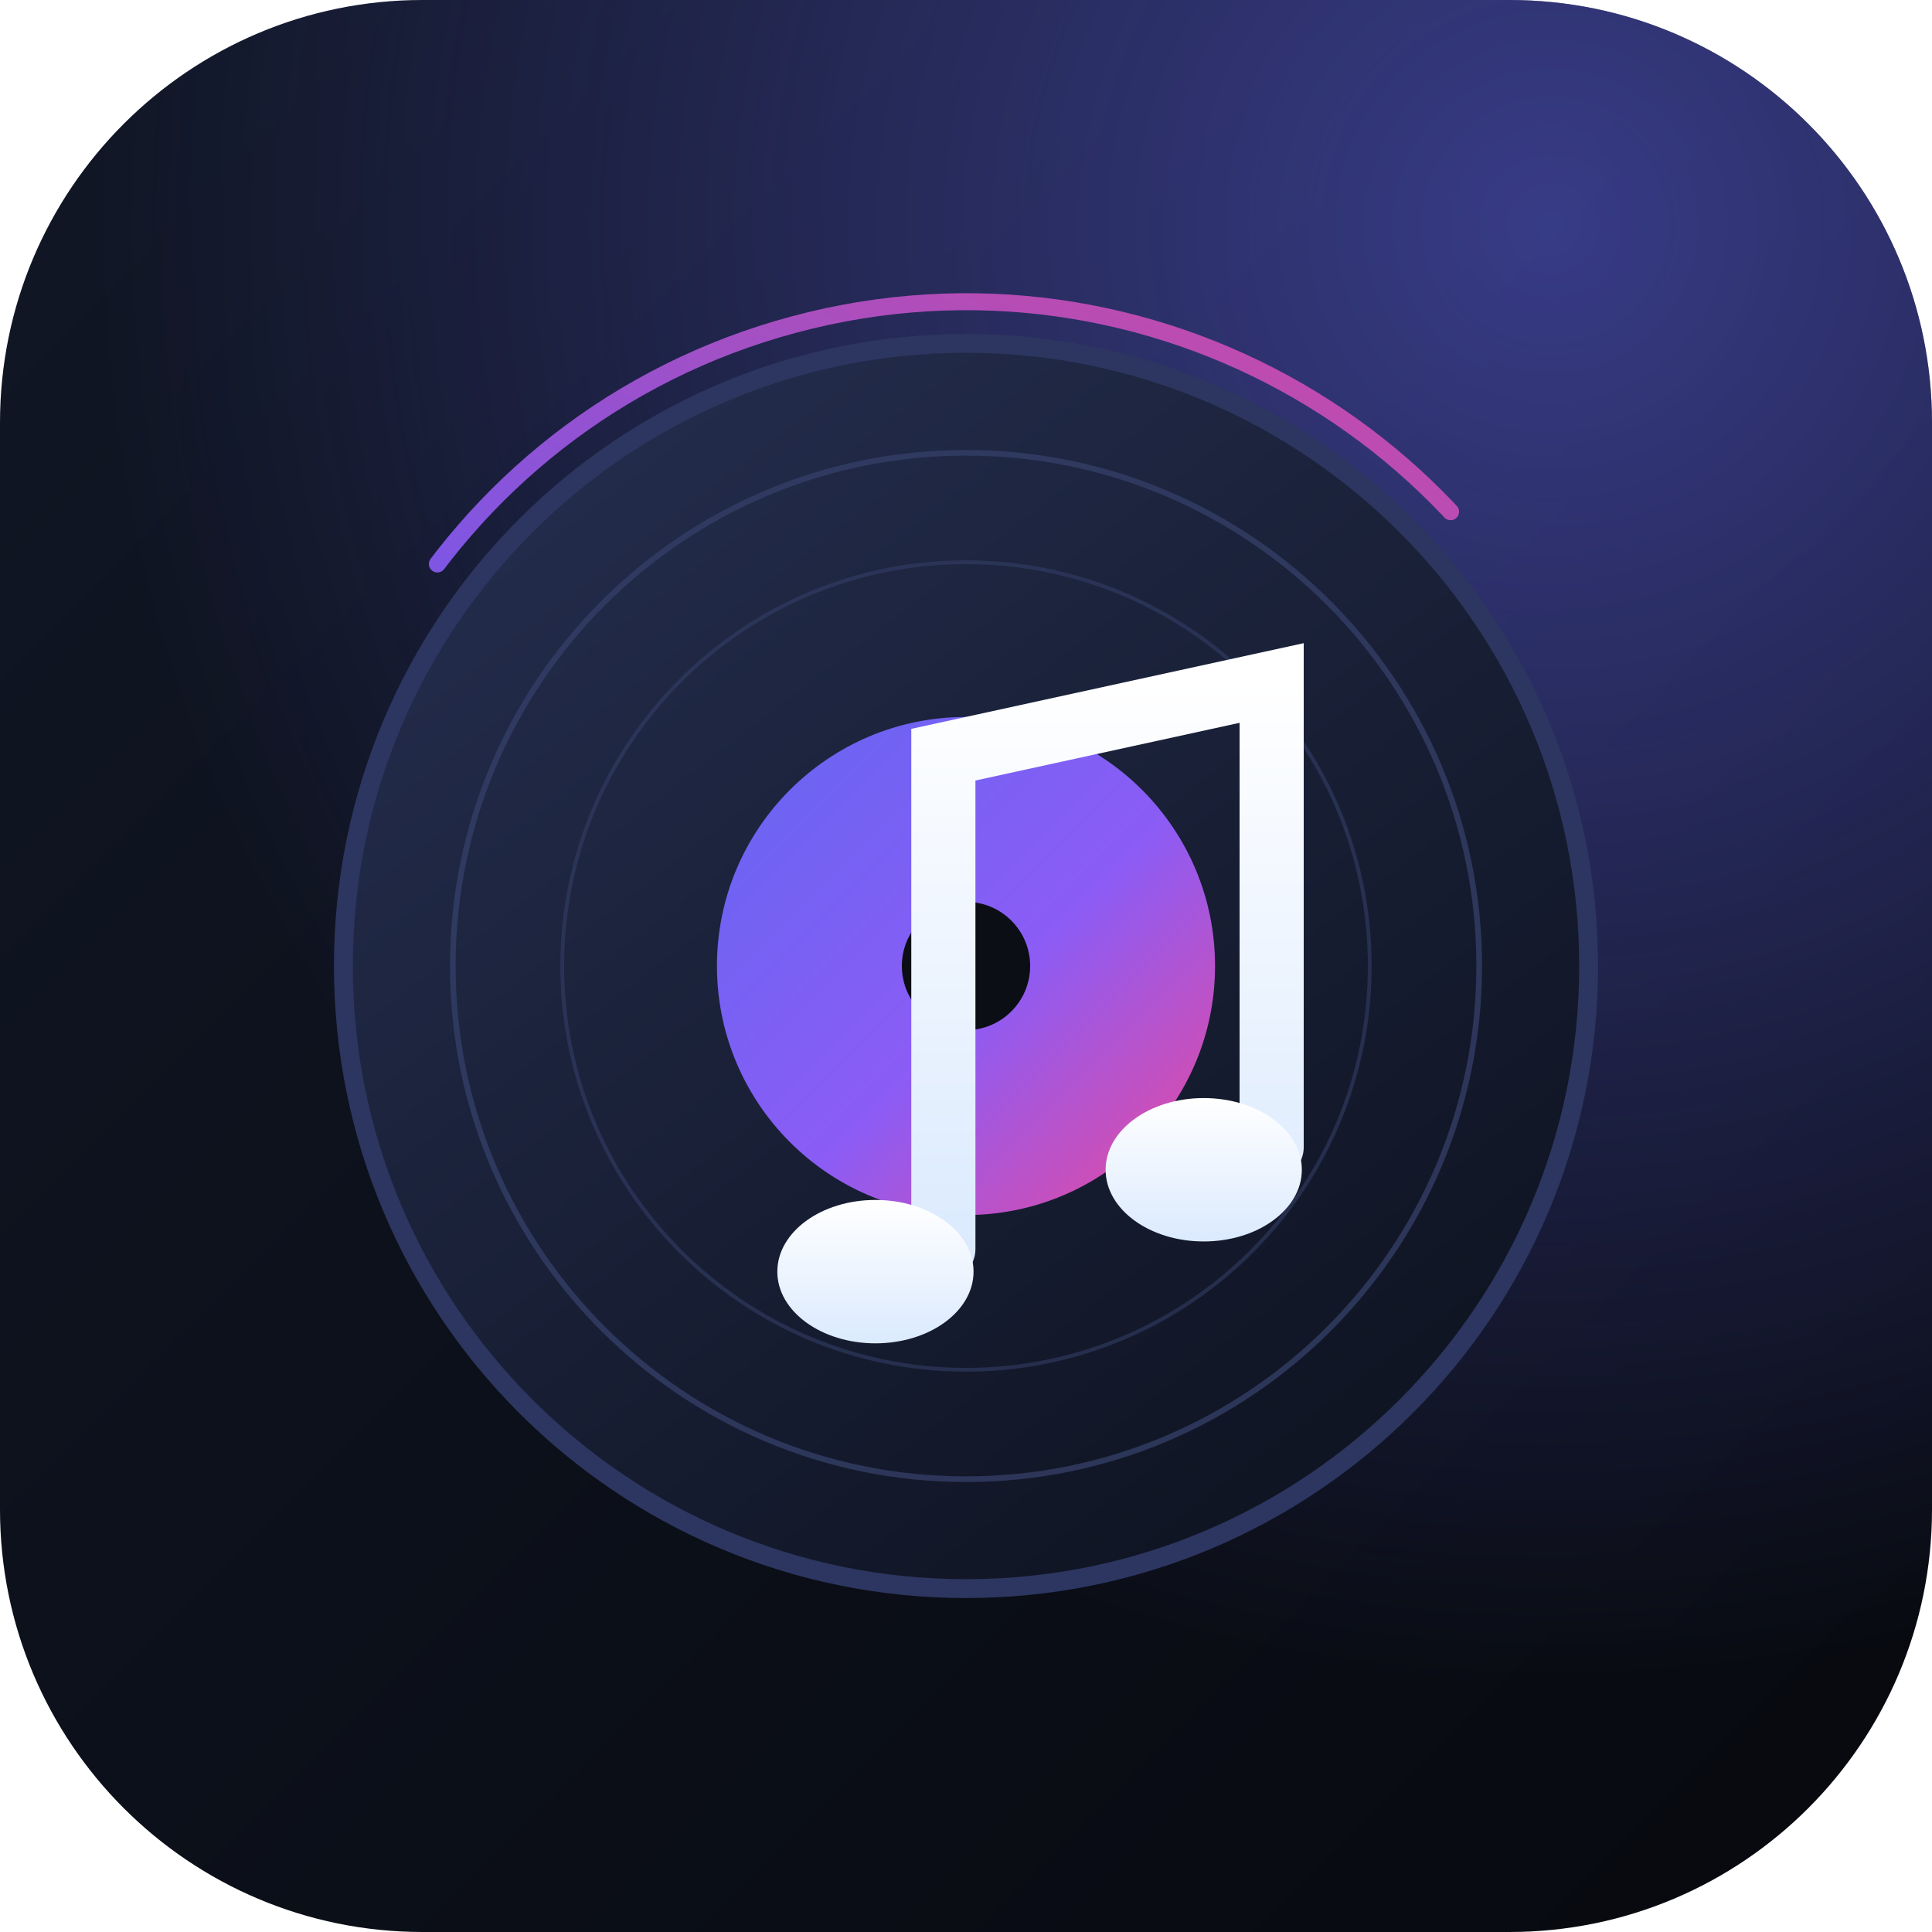
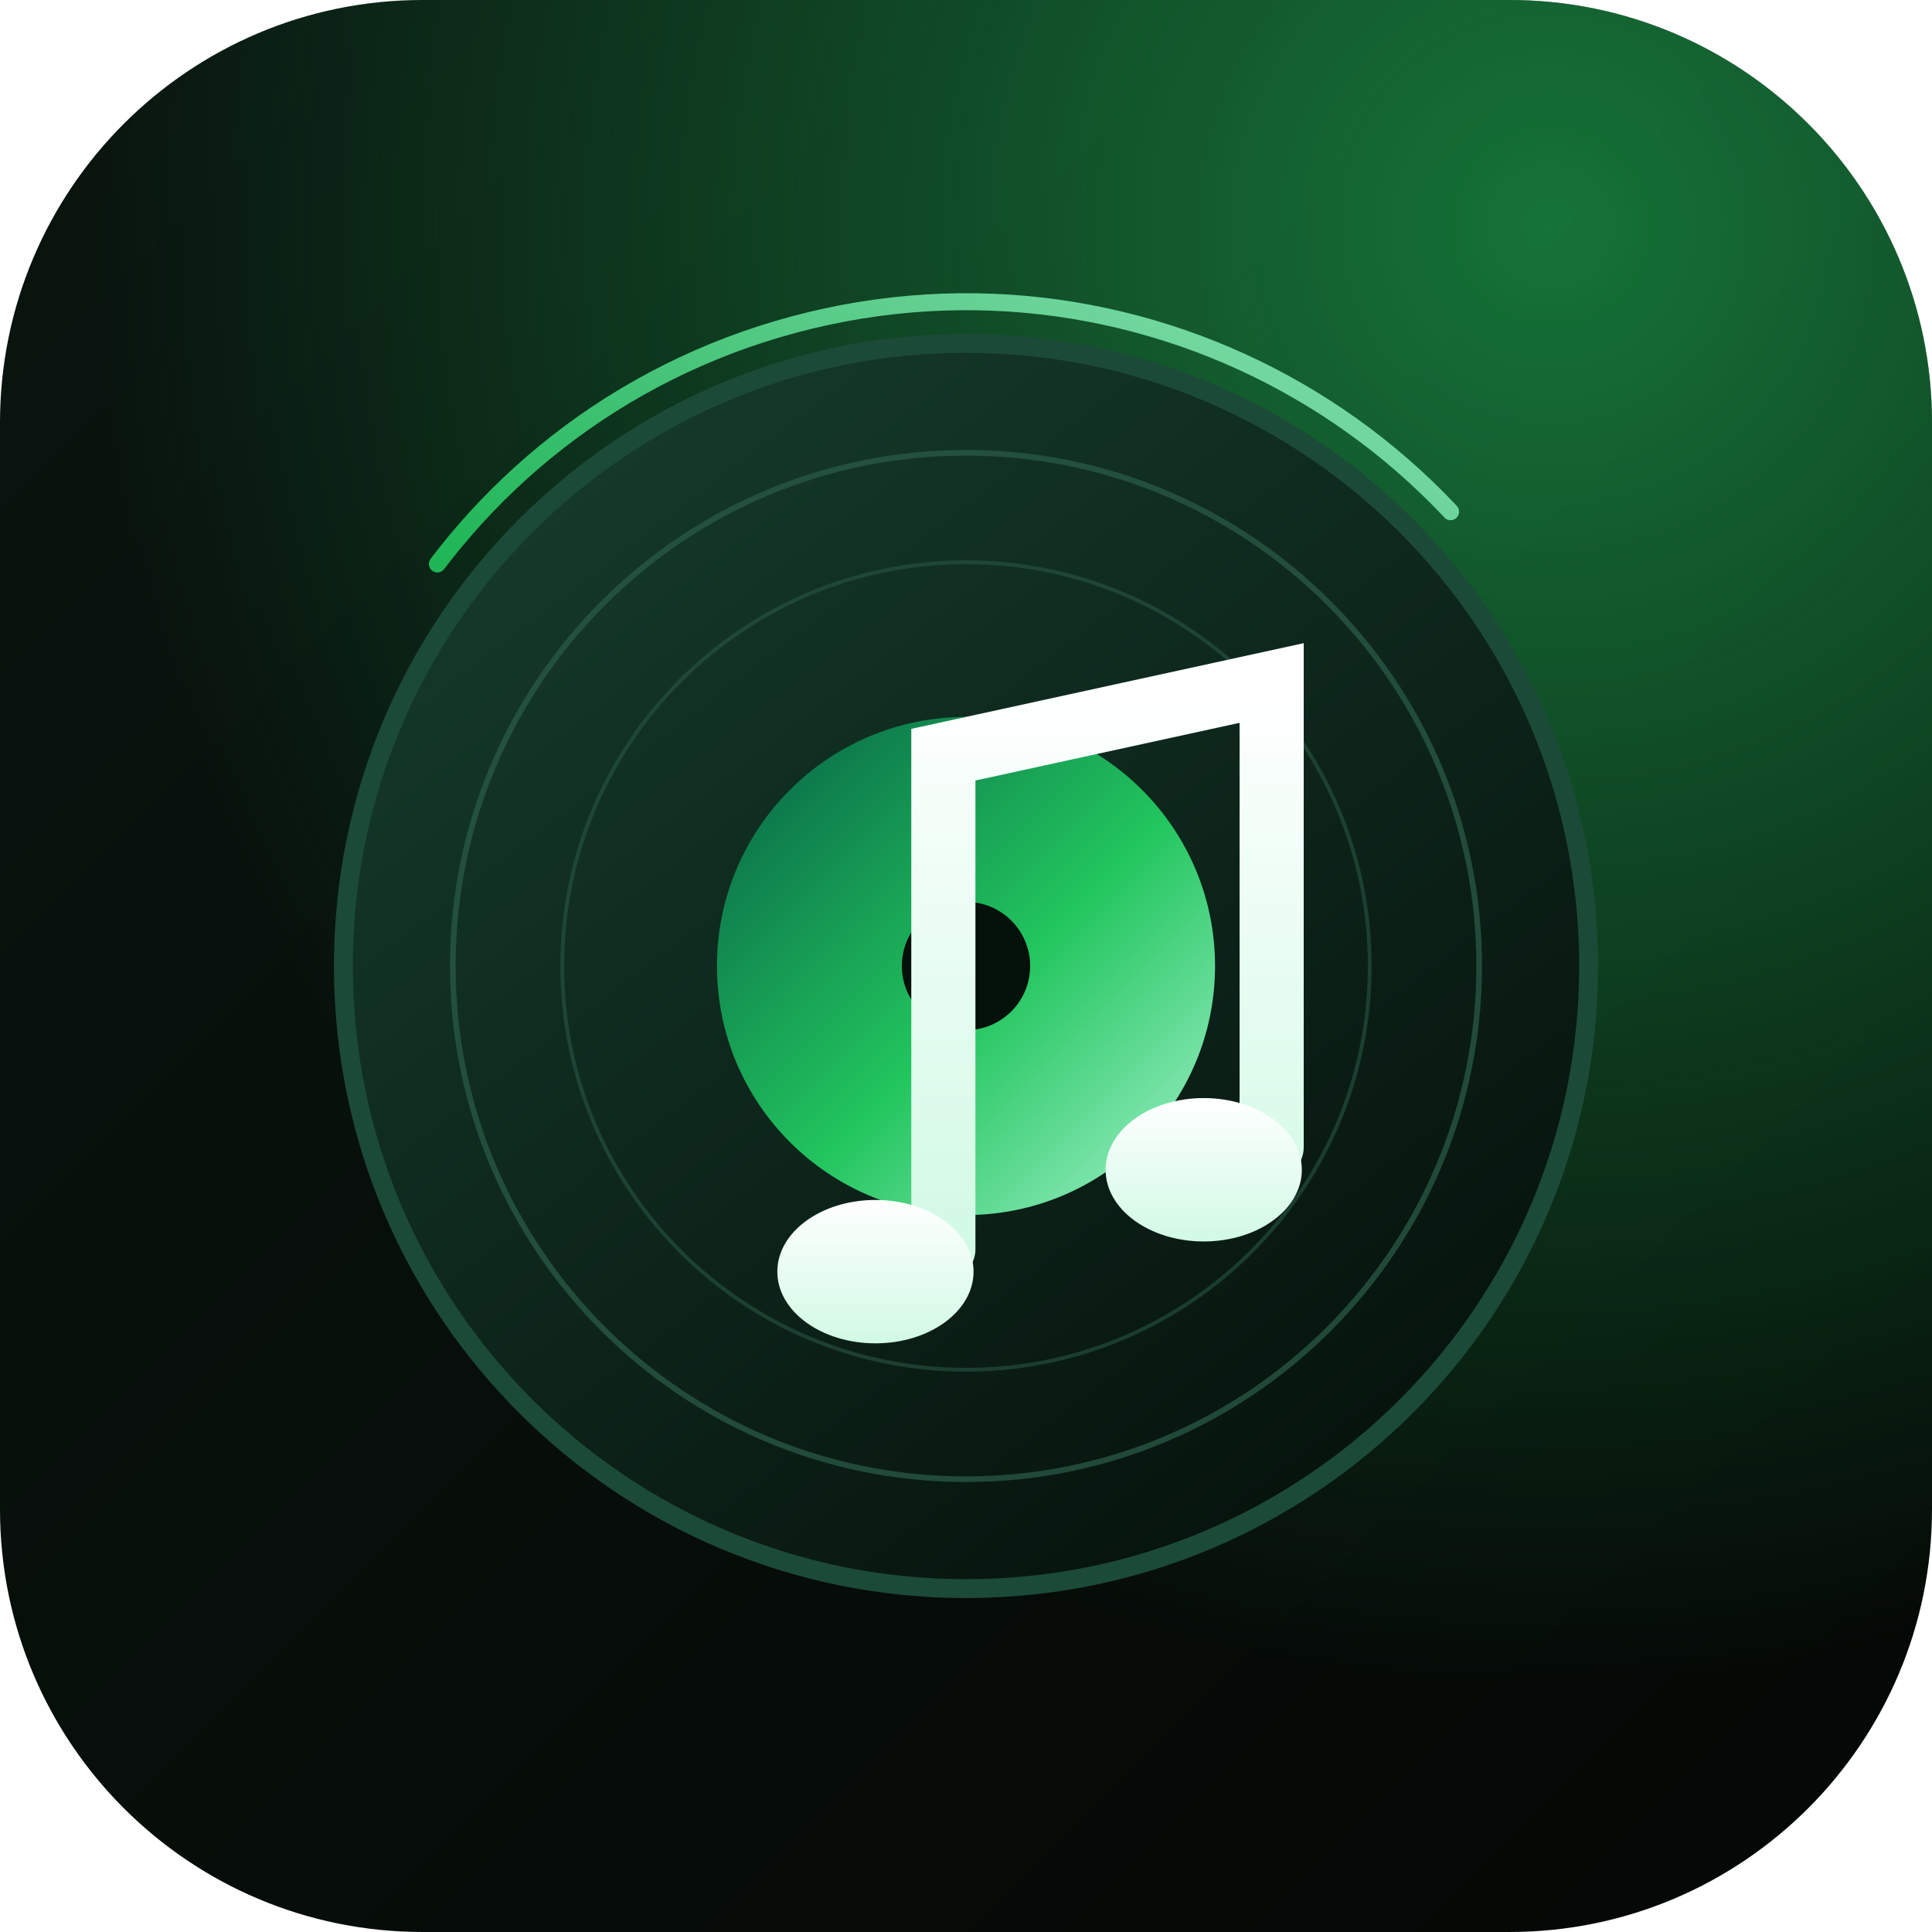
<svg xmlns="http://www.w3.org/2000/svg" width="1024" height="1024" viewBox="0 0 1024 1024">
  <defs>
    <linearGradient id="bg" x1="0" y1="0" x2="1" y2="1">
-       <stop offset="0" stop-color="#111726" />
-       <stop offset="1" stop-color="#07090e" />
+       <stop offset="0" stop-color="#0a1510" />
+       <stop offset="1" stop-color="#040705" />
    </linearGradient>
    <radialGradient id="glow" cx="0.8" cy="0.12" r="0.75">
-       <stop offset="0" stop-color="#6366f1" stop-opacity="0.5" />
-       <stop offset="1" stop-color="#6366f1" stop-opacity="0" />
+       <stop offset="0" stop-color="#22c55e" stop-opacity="0.55" />
+       <stop offset="1" stop-color="#22c55e" stop-opacity="0" />
    </radialGradient>
    <linearGradient id="disc" x1="0.2" y1="0.1" x2="0.85" y2="0.95">
-       <stop offset="0" stop-color="#222b4a" />
-       <stop offset="1" stop-color="#0e1320" />
+       <stop offset="0" stop-color="#14382a" />
+       <stop offset="1" stop-color="#06110c" />
    </linearGradient>
    <linearGradient id="accent" x1="0" y1="0" x2="1" y2="1">
-       <stop offset="0" stop-color="#6366f1" />
-       <stop offset="0.55" stop-color="#8b5cf6" />
-       <stop offset="1" stop-color="#ec4899" />
+       <stop offset="0" stop-color="#065f46" />
+       <stop offset="0.55" stop-color="#22c55e" />
+       <stop offset="1" stop-color="#a7f3d0" />
    </linearGradient>
    <linearGradient id="note" x1="0" y1="0" x2="0" y2="1">
      <stop offset="0" stop-color="#ffffff" />
-       <stop offset="1" stop-color="#dbeafe" />
+       <stop offset="1" stop-color="#d1fae5" />
    </linearGradient>
  </defs>
  <rect width="1024" height="1024" rx="224" fill="url(#bg)" />
  <rect width="1024" height="1024" rx="224" fill="url(#glow)" />
  <circle cx="512" cy="512" r="352" fill="none" stroke="url(#accent)" stroke-width="9" stroke-linecap="round" stroke-dasharray="380 1600" transform="rotate(-105 512 512)" opacity="0.9" />
-   <circle cx="512" cy="512" r="330" fill="url(#disc)" stroke="#2c3660" stroke-width="10" />
-   <circle cx="512" cy="512" r="272" fill="none" stroke="#35406a" stroke-width="3" opacity="0.75" />
-   <circle cx="512" cy="512" r="214" fill="none" stroke="#35406a" stroke-width="2" opacity="0.55" />
+   <circle cx="512" cy="512" r="330" fill="url(#disc)" stroke="#1c4a38" stroke-width="10" />
+   <circle cx="512" cy="512" r="272" fill="none" stroke="#2a5947" stroke-width="3" opacity="0.75" />
+   <circle cx="512" cy="512" r="214" fill="none" stroke="#2a5947" stroke-width="2" opacity="0.55" />
  <circle cx="512" cy="512" r="132" fill="url(#accent)" />
-   <circle cx="512" cy="512" r="34" fill="#0b0e15" />
+   <circle cx="512" cy="512" r="34" fill="#04100a" />
  <g fill="url(#note)" stroke="url(#note)" stroke-width="34" stroke-linecap="round">
    <path d="M500 662V400l174-38v246" fill="none" />
    <ellipse cx="464" cy="674" rx="52" ry="38" stroke="none" />
    <ellipse cx="638" cy="620" rx="52" ry="38" stroke="none" />
  </g>
</svg>
